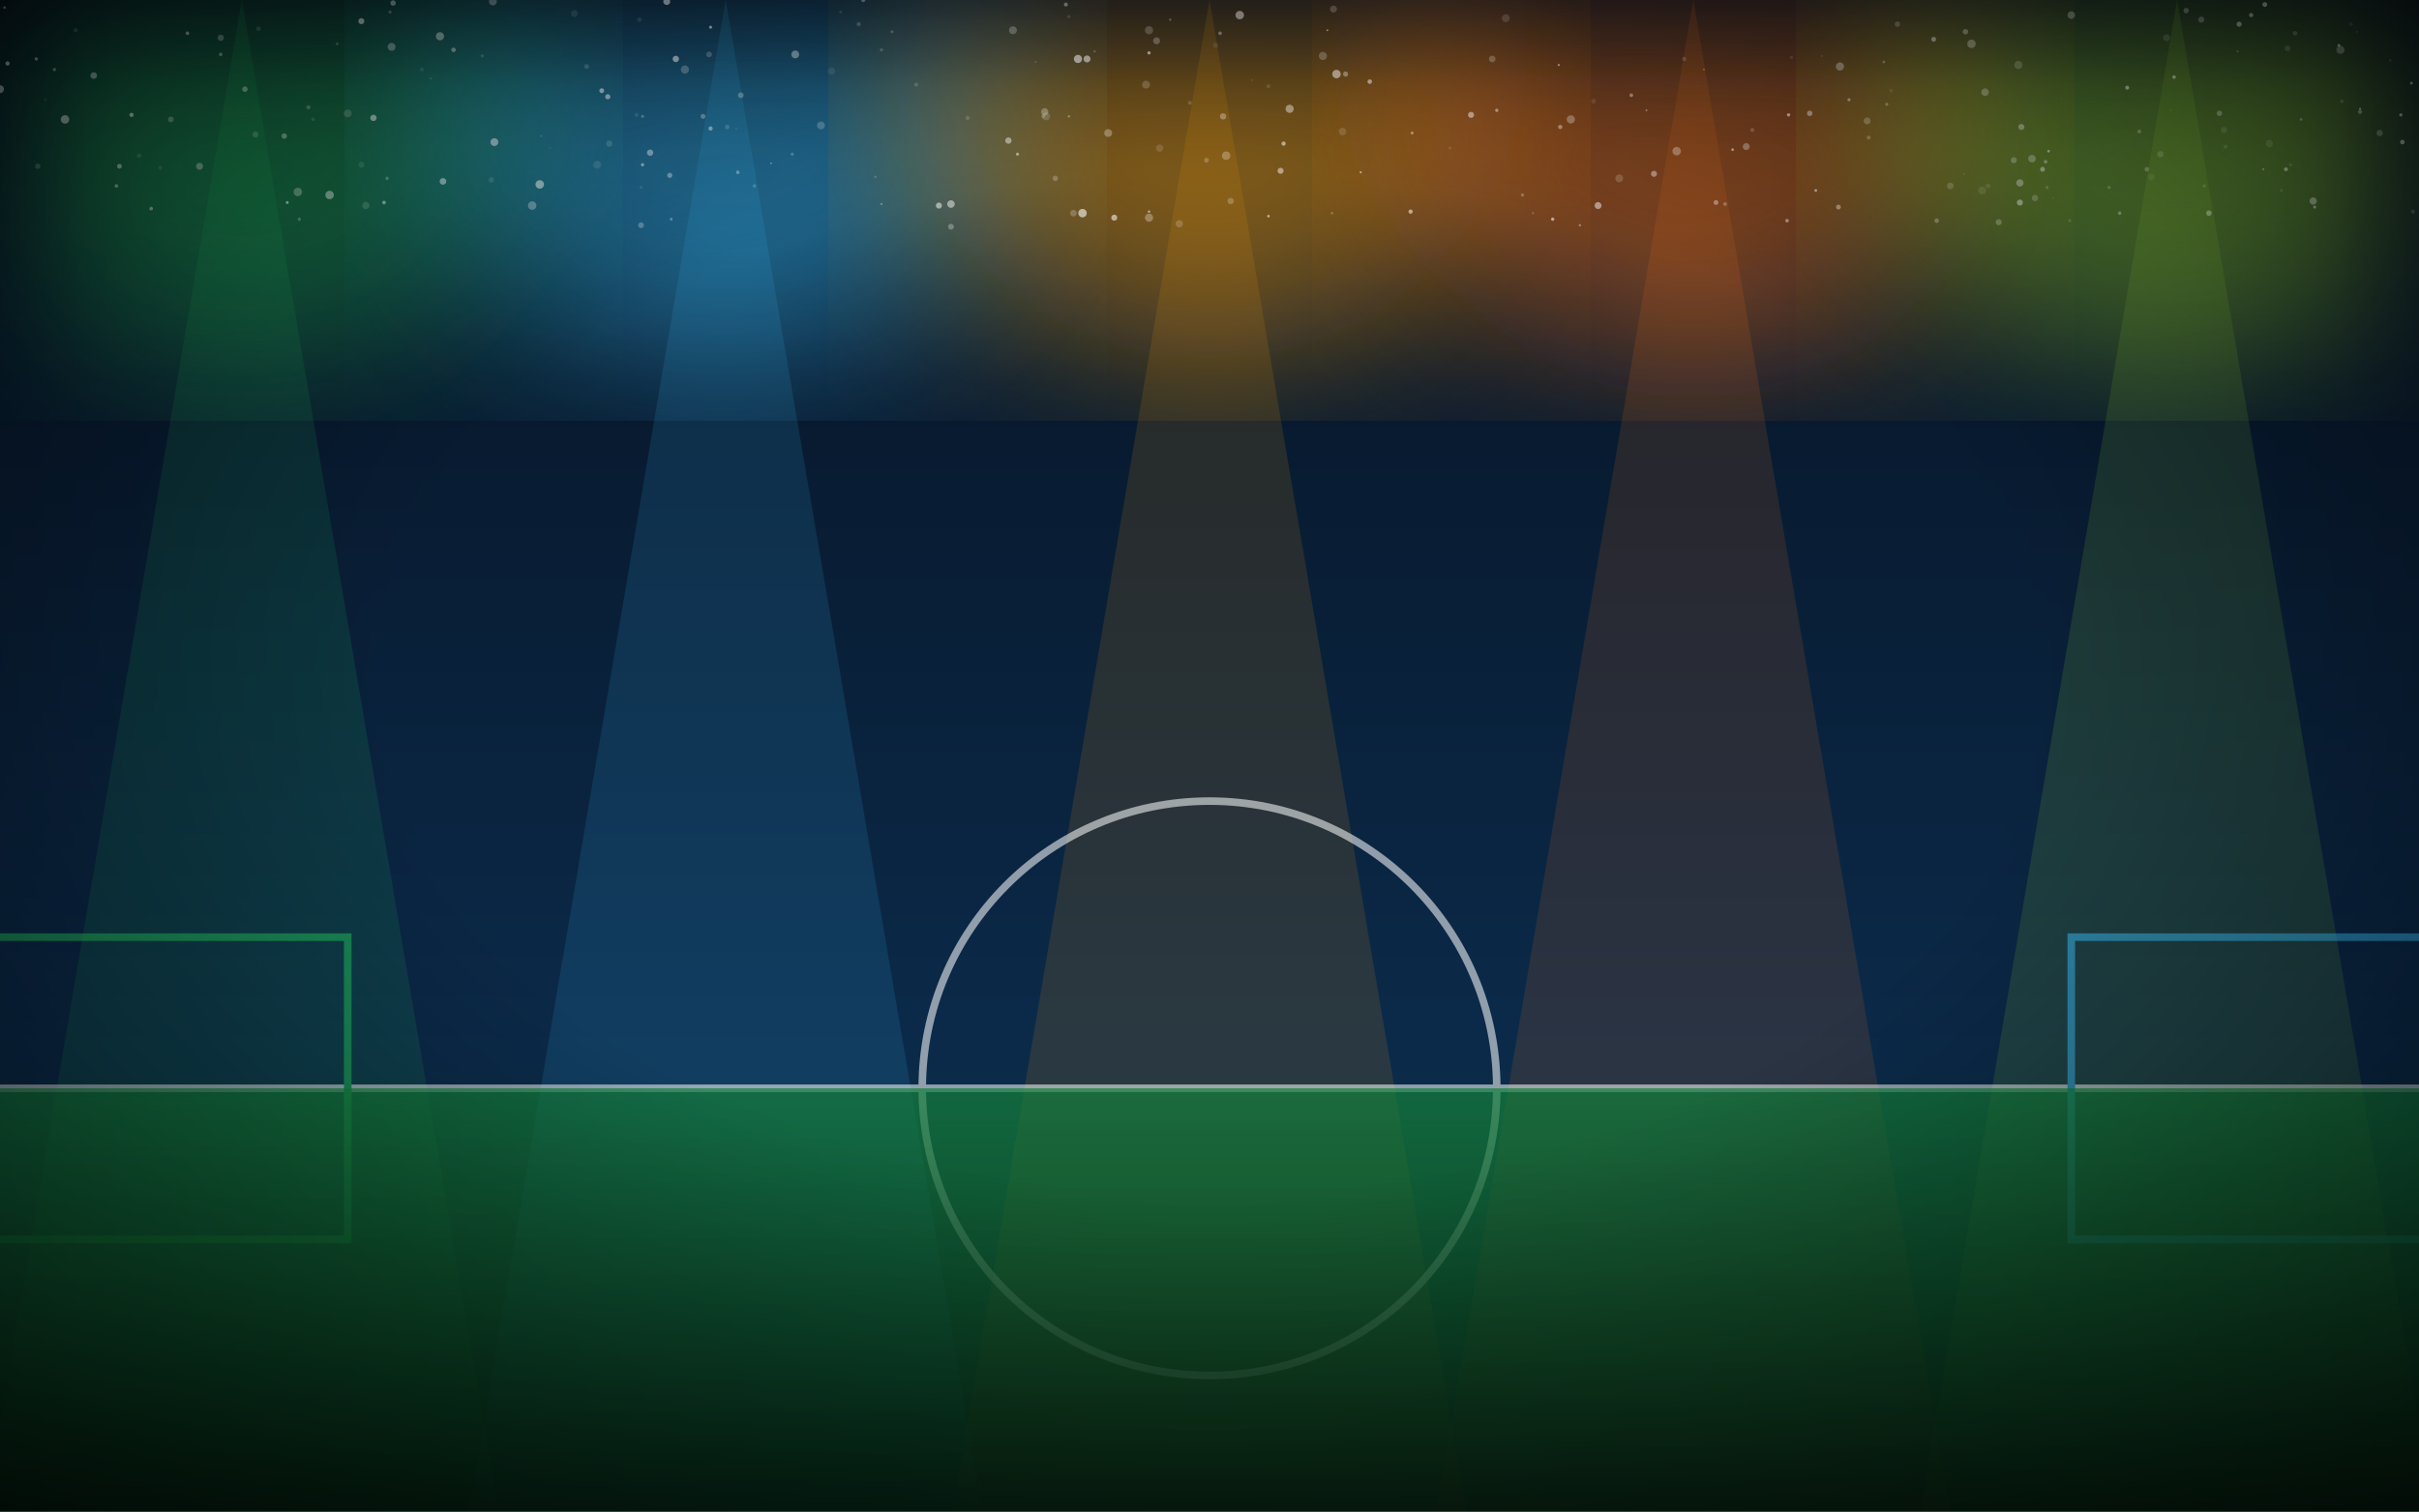
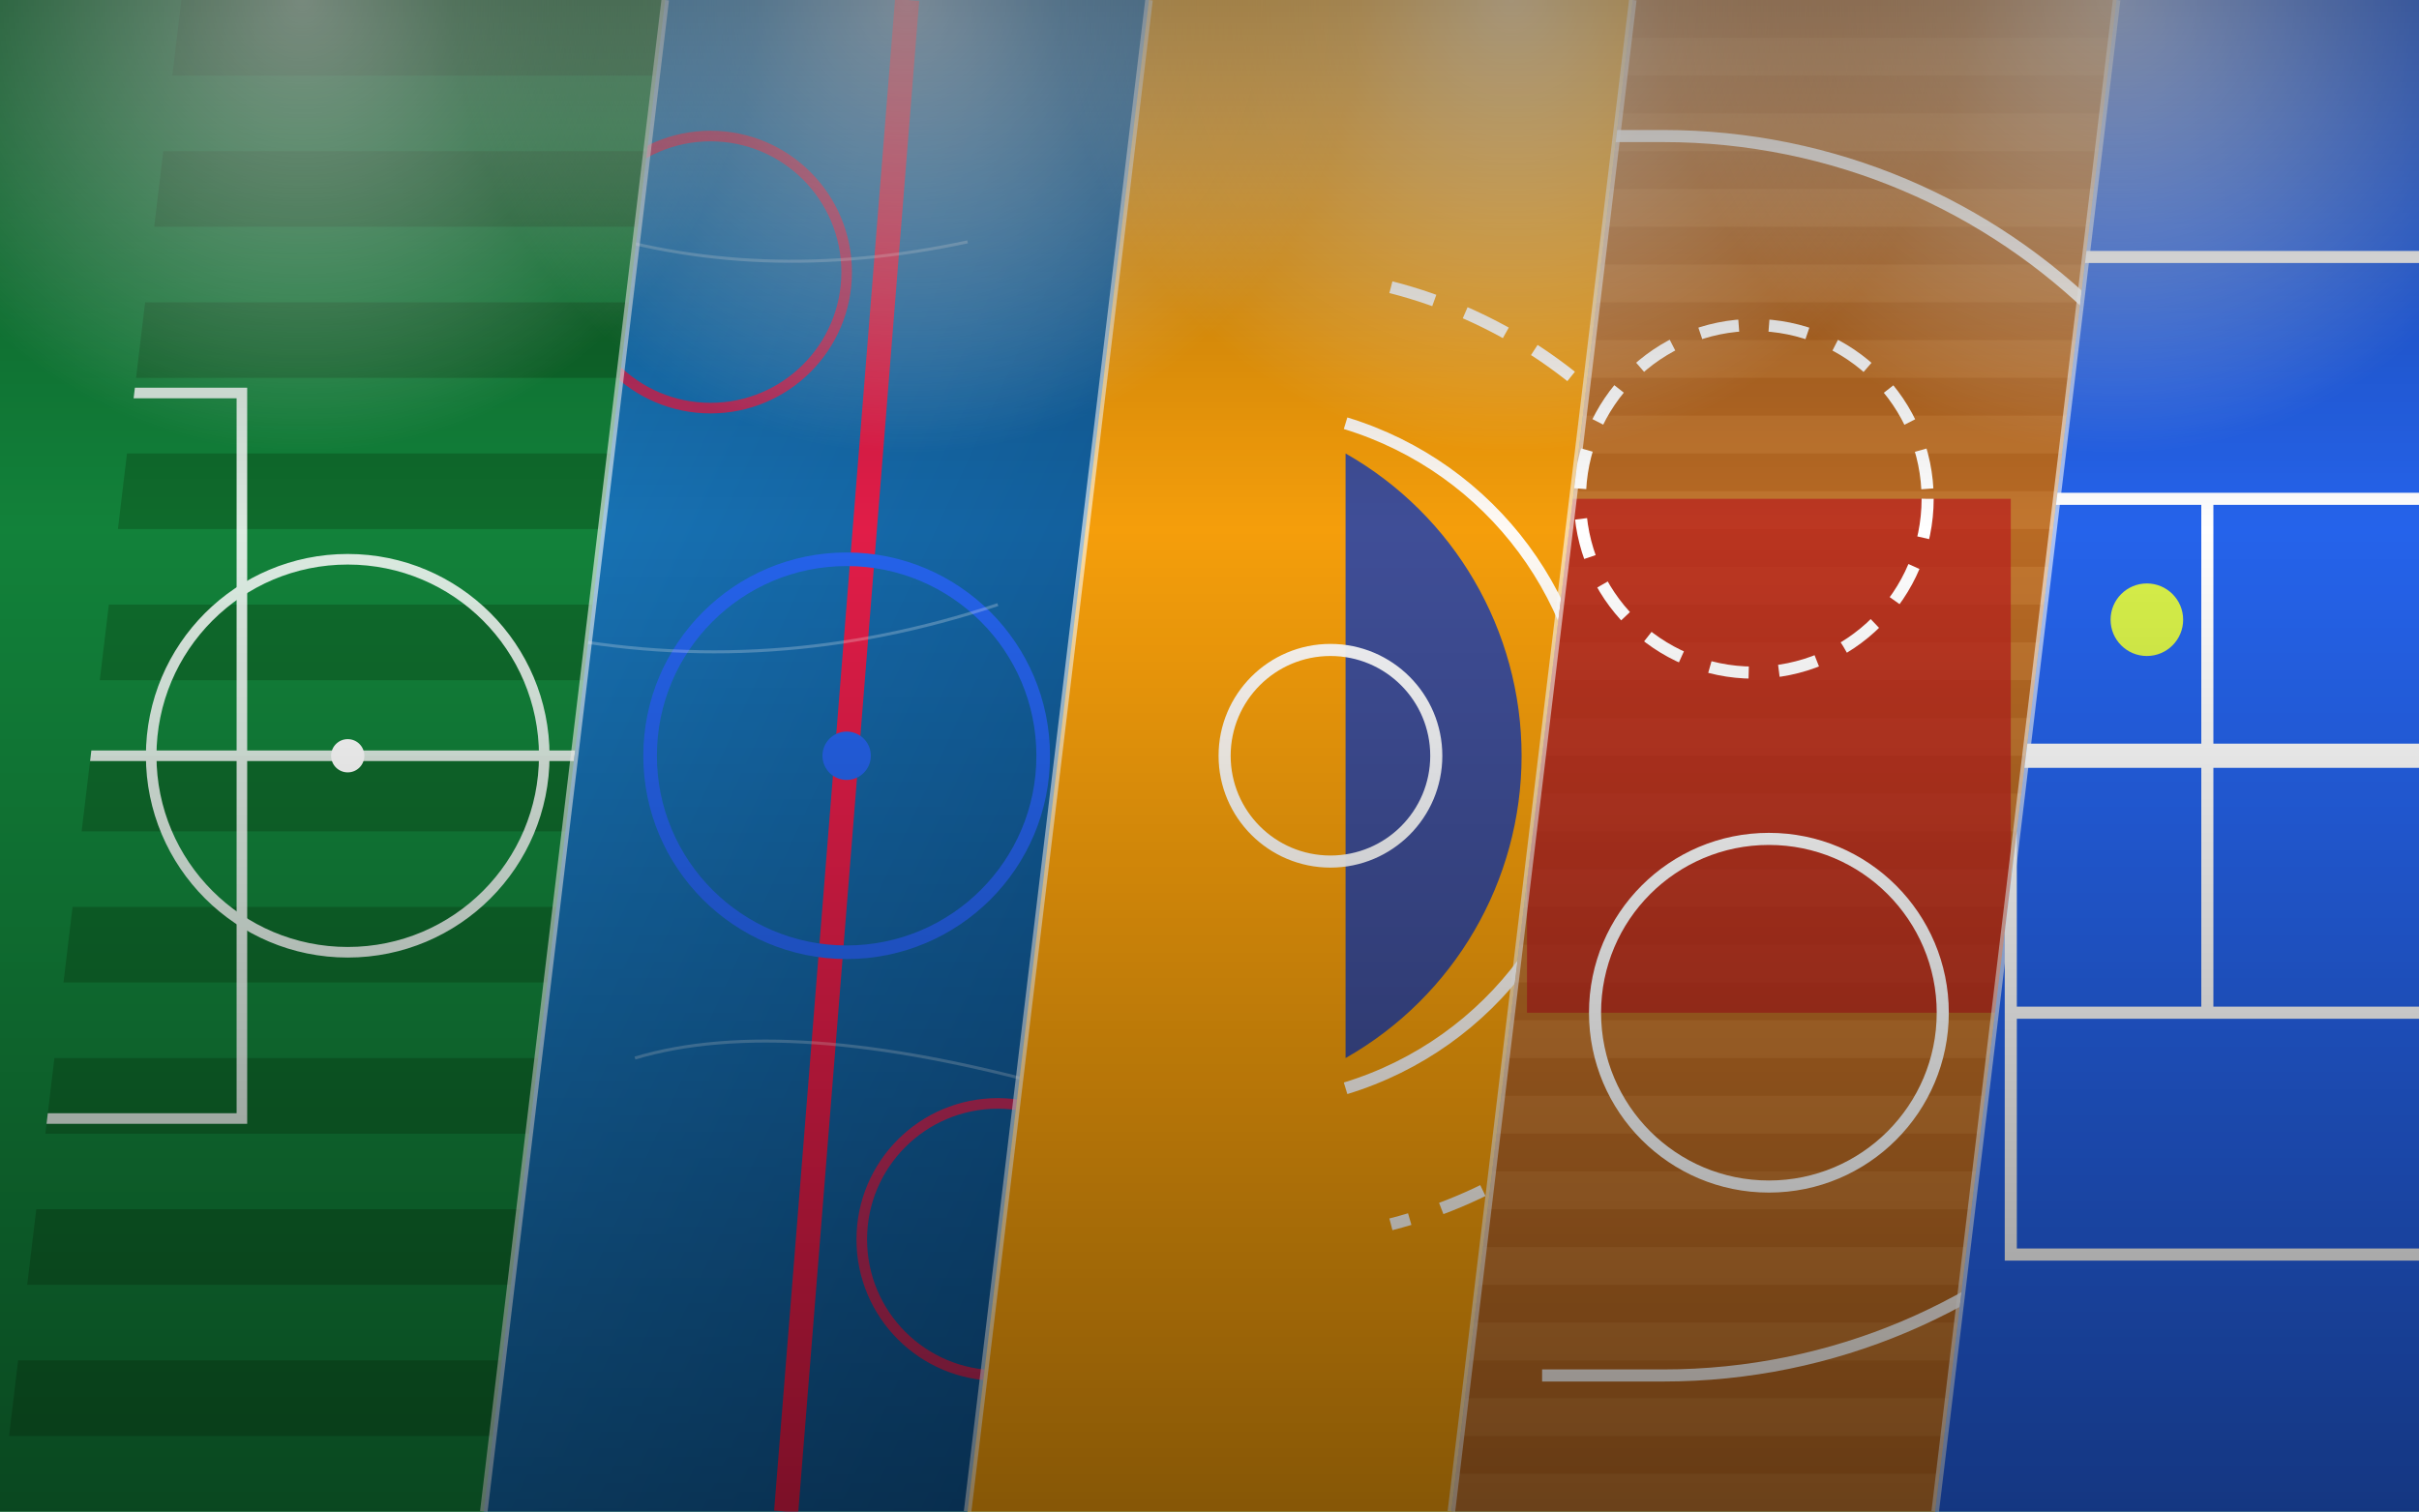
<svg xmlns="http://www.w3.org/2000/svg" viewBox="0 0 1600 1000" preserveAspectRatio="xMidYMin slice">
  <defs>
-     <linearGradient id="sky" x1="0" y1="0" x2="0" y2="1">
-       <stop offset="0" stop-color="#06101f" />
-       <stop offset=".7" stop-color="#0b2a4a" />
-       <stop offset="1" stop-color="#0c3b2a" />
+     <clipPath id="c0">
+       <polygon points="120,0 440,0 320,1000 0,1000" />
+     </clipPath>
+     <clipPath id="c1">
+       <polygon points="440,0 760,0 640,1000 320,1000" />
+     </clipPath>
+     <clipPath id="c2">
+       <polygon points="760,0 1080,0 960,1000 640,1000" />
+     </clipPath>
+     <clipPath id="c3">
+       <polygon points="1080,0 1400,0 1280,1000 960,1000" />
+     </clipPath>
+     <clipPath id="c4">
+       <polygon points="1400,0 1720,0 1600,1000 1280,1000" />
+     </clipPath>
+     <radialGradient id="gl">
+       <stop offset="0" stop-color="#fff" stop-opacity=".7" />
+       <stop offset="1" stop-color="#fff" stop-opacity="0" />
+     </radialGradient>
+     <linearGradient id="ice" x1="0" y1="0" x2="1" y2="1">
+       <stop offset="0" stop-color="#1b7fc4" />
+       <stop offset="1" stop-color="#0d4c85" />
    </linearGradient>
-     <linearGradient id="turf" x1="0" y1="0" x2="0" y2="1">
-       <stop offset="0" stop-color="#14803c" stop-opacity=".7" />
-       <stop offset="1" stop-color="#052011" stop-opacity=".9" />
+     <linearGradient id="sh" x1="0" y1="0" x2="0" y2="1">
+       <stop offset="0" stop-color="#000" stop-opacity=".35" />
+       <stop offset=".35" stop-color="#000" stop-opacity="0" />
+       <stop offset="1" stop-color="#000" stop-opacity=".45" />
    </linearGradient>
-     <filter id="bl">
-       <feGaussianBlur stdDeviation="60" />
-     </filter>
-     <radialGradient id="vg" cx="50%" cy="45%" r="75%">
-       <stop offset=".45" stop-color="#000" stop-opacity="0" />
-       <stop offset="1" stop-color="#000" stop-opacity=".7" />
-     </radialGradient>
  </defs>
-   <rect width="1600" height="1000" fill="url(#sky)" />
-   <polygon points="160,0 -10,1000 330,1000" fill="#22c55e" opacity=".13" />
-   <circle cx="160" cy="26" r="210" fill="#22c55e" opacity=".5" filter="url(#bl)" />
-   <polygon points="480,0 310,1000 650,1000" fill="#38bdf8" opacity=".13" />
-   <circle cx="480" cy="26" r="210" fill="#38bdf8" opacity=".5" filter="url(#bl)" />
-   <polygon points="800,0 630,1000 970,1000" fill="#f59e0b" opacity=".13" />
-   <circle cx="800" cy="26" r="210" fill="#f59e0b" opacity=".5" filter="url(#bl)" />
-   <polygon points="1120,0 950,1000 1290,1000" fill="#f97316" opacity=".13" />
-   <circle cx="1120" cy="26" r="210" fill="#f97316" opacity=".5" filter="url(#bl)" />
-   <polygon points="1440,0 1270,1000 1610,1000" fill="#a3e635" opacity=".13" />
-   <circle cx="1440" cy="26" r="210" fill="#a3e635" opacity=".5" filter="url(#bl)" />
-   <circle cx="197" cy="127" r="2.8" fill="#fff" opacity="0.33" />
-   <circle cx="774" cy="13" r="0.8" fill="#fff" opacity="0.27" />
-   <circle cx="424" cy="124" r="1.0" fill="#fff" opacity="0.11" />
-   <circle cx="1522" cy="79" r="0.9" fill="#fff" opacity="0.37" />
-   <circle cx="43" cy="79" r="2.8" fill="#fff" opacity="0.53" />
-   <circle cx="1114" cy="39" r="1.4" fill="#fff" opacity="0.18" />
-   <circle cx="1235" cy="80" r="2.3" fill="#fff" opacity="0.26" />
-   <circle cx="357" cy="122" r="2.8" fill="#fff" opacity="0.53" />
-   <circle cx="1290" cy="123" r="2.2" fill="#fff" opacity="0.21" />
-   <circle cx="828" cy="53" r="0.7" fill="#fff" opacity="0.11" />
-   <circle cx="447" cy="39" r="2.1" fill="#fff" opacity="0.58" />
-   <circle cx="716" cy="141" r="2.8" fill="#fff" opacity="0.58" />
-   <circle cx="583" cy="33" r="1.1" fill="#fff" opacity="0.20" />
-   <circle cx="327" cy="94" r="2.6" fill="#fff" opacity="0.52" />
-   <circle cx="767" cy="98" r="2.4" fill="#fff" opacity="0.14" />
-   <circle cx="1057" cy="136" r="2.3" fill="#fff" opacity="0.48" />
-   <circle cx="765" cy="27" r="2.3" fill="#fff" opacity="0.27" />
-   <circle cx="1281" cy="146" r="1.5" fill="#fff" opacity="0.30" />
-   <circle cx="1515" cy="109" r="1.0" fill="#fff" opacity="0.16" />
-   <circle cx="242" cy="136" r="2.4" fill="#fff" opacity="0.17" />
-   <circle cx="1322" cy="147" r="2.0" fill="#fff" opacity="0.28" />
-   <circle cx="878" cy="20" r="0.6" fill="#fff" opacity="0.59" />
-   <circle cx="1039" cy="79" r="2.7" fill="#fff" opacity="0.32" />
-   <circle cx="1395" cy="124" r="1.1" fill="#fff" opacity="0.23" />
-   <circle cx="469" cy="36" r="1.9" fill="#fff" opacity="0.23" />
-   <circle cx="670" cy="20" r="2.6" fill="#fff" opacity="0.28" />
-   <circle cx="733" cy="88" r="2.6" fill="#fff" opacity="0.31" />
-   <circle cx="1468" cy="75" r="1.8" fill="#fff" opacity="0.36" />
-   <circle cx="30" cy="66" r="1.0" fill="#fff" opacity="0.10" />
-   <circle cx="1279" cy="26" r="1.6" fill="#fff" opacity="0.46" />
-   <circle cx="890" cy="49" r="1.7" fill="#fff" opacity="0.38" />
-   <circle cx="1255" cy="16" r="1.8" fill="#fff" opacity="0.22" />
-   <circle cx="443" cy="116" r="1.7" fill="#fff" opacity="0.38" />
-   <circle cx="1216" cy="137" r="1.6" fill="#fff" opacity="0.41" />
-   <circle cx="809" cy="77" r="2.1" fill="#fff" opacity="0.33" />
-   <circle cx="853" cy="72" r="2.7" fill="#fff" opacity="0.45" />
-   <circle cx="1402" cy="141" r="1.2" fill="#fff" opacity="0.38" />
-   <circle cx="1509" cy="126" r="0.9" fill="#fff" opacity="0.16" />
-   <circle cx="707" cy="11" r="1.1" fill="#fff" opacity="0.14" />
-   <circle cx="1071" cy="118" r="2.6" fill="#fff" opacity="0.18" />
-   <circle cx="1146" cy="99" r="0.9" fill="#fff" opacity="0.54" />
-   <circle cx="1548" cy="33" r="2.7" fill="#fff" opacity="0.30" />
-   <circle cx="780" cy="148" r="2.4" fill="#fff" opacity="0.18" />
-   <circle cx="690" cy="77" r="1.3" fill="#fff" opacity="0.20" />
-   <circle cx="510" cy="108" r="0.6" fill="#fff" opacity="0.38" />
-   <circle cx="705" cy="3" r="1.3" fill="#fff" opacity="0.41" />
-   <circle cx="820" cy="10" r="2.8" fill="#fff" opacity="0.49" />
-   <circle cx="1555" cy="16" r="1.2" fill="#fff" opacity="0.12" />
-   <circle cx="1246" cy="41" r="0.9" fill="#fff" opacity="0.31" />
-   <circle cx="1458" cy="123" r="1.2" fill="#fff" opacity="0.17" />
-   <circle cx="1471" cy="86" r="2.1" fill="#fff" opacity="0.14" />
-   <circle cx="92" cy="103" r="1.5" fill="#fff" opacity="0.14" />
-   <circle cx="1501" cy="95" r="2.4" fill="#fff" opacity="0.14" />
-   <circle cx="1370" cy="10" r="2.5" fill="#fff" opacity="0.33" />
-   <circle cx="543" cy="83" r="2.6" fill="#fff" opacity="0.23" />
-   <circle cx="207" cy="79" r="1.1" fill="#fff" opacity="0.15" />
-   <circle cx="258" cy="8" r="1.0" fill="#fff" opacity="0.26" />
-   <circle cx="488" cy="114" r="1.2" fill="#fff" opacity="0.35" />
-   <circle cx="285" cy="52" r="0.6" fill="#fff" opacity="0.23" />
-   <circle cx="25" cy="110" r="1.8" fill="#fff" opacity="0.19" />
-   <circle cx="760" cy="140" r="0.8" fill="#fff" opacity="0.51" />
-   <circle cx="691" cy="74" r="2.4" fill="#fff" opacity="0.30" />
-   <circle cx="811" cy="103" r="2.8" fill="#fff" opacity="0.27" />
-   <circle cx="1332" cy="106" r="2.0" fill="#fff" opacity="0.30" />
-   <circle cx="556" cy="8" r="0.9" fill="#fff" opacity="0.14" />
-   <circle cx="1185" cy="38" r="1.0" fill="#fff" opacity="0.14" />
-   <circle cx="1346" cy="131" r="2.1" fill="#fff" opacity="0.24" />
-   <circle cx="388" cy="44" r="1.6" fill="#fff" opacity="0.18" />
-   <circle cx="713" cy="39" r="2.7" fill="#fff" opacity="0.59" />
-   <circle cx="875" cy="37" r="2.7" fill="#fff" opacity="0.25" />
-   <circle cx="571" cy="0" r="1.4" fill="#fff" opacity="0.34" />
-   <circle cx="804" cy="30" r="1.7" fill="#fff" opacity="0.10" />
-   <circle cx="423" cy="13" r="1.5" fill="#fff" opacity="0.12" />
-   <circle cx="36" cy="46" r="1.1" fill="#fff" opacity="0.39" />
-   <circle cx="847" cy="113" r="2.0" fill="#fff" opacity="0.46" />
-   <circle cx="1407" cy="58" r="1.3" fill="#fff" opacity="0.59" />
-   <circle cx="239" cy="109" r="2.0" fill="#fff" opacity="0.12" />
-   <circle cx="1336" cy="134" r="2.0" fill="#fff" opacity="0.47" />
-   <circle cx="1300" cy="21" r="1.8" fill="#fff" opacity="0.35" />
-   <circle cx="1336" cy="121" r="2.4" fill="#fff" opacity="0.39" />
-   <circle cx="1429" cy="102" r="2.1" fill="#fff" opacity="0.21" />
-   <circle cx="50" cy="20" r="1.4" fill="#fff" opacity="0.15" />
-   <circle cx="1337" cy="84" r="2.0" fill="#fff" opacity="0.41" />
-   <circle cx="1089" cy="73" r="0.6" fill="#fff" opacity="0.50" />
-   <circle cx="1197" cy="75" r="1.8" fill="#fff" opacity="0.43" />
-   <circle cx="106" cy="111" r="1.2" fill="#fff" opacity="0.14" />
-   <circle cx="425" cy="109" r="1.1" fill="#fff" opacity="0.47" />
-   <circle cx="1561" cy="74" r="1.4" fill="#fff" opacity="0.34" />
-   <circle cx="1094" cy="115" r="2.0" fill="#fff" opacity="0.42" />
-   <circle cx="124" cy="22" r="1.2" fill="#fff" opacity="0.47" />
-   <circle cx="487" cy="85" r="0.6" fill="#fff" opacity="0.13" />
-   <circle cx="430" cy="101" r="2.1" fill="#fff" opacity="0.44" />
-   <circle cx="465" cy="77" r="1.6" fill="#fff" opacity="0.33" />
-   <circle cx="190" cy="134" r="1.0" fill="#fff" opacity="0.59" />
-   <circle cx="1498" cy="3" r="1.6" fill="#fff" opacity="0.51" />
-   <circle cx="1549" cy="67" r="1.2" fill="#fff" opacity="0.20" />
-   <circle cx="1513" cy="32" r="1.9" fill="#fff" opacity="0.17" />
-   <circle cx="839" cy="143" r="0.9" fill="#fff" opacity="0.51" />
-   <circle cx="814" cy="133" r="2.1" fill="#fff" opacity="0.22" />
-   <circle cx="1436" cy="73" r="0.7" fill="#fff" opacity="0.10" />
-   <circle cx="787" cy="68" r="1.3" fill="#fff" opacity="0.17" />
-   <circle cx="550" cy="47" r="2.4" fill="#fff" opacity="0.10" />
-   <circle cx="1201" cy="126" r="0.9" fill="#fff" opacity="0.56" />
-   <circle cx="1141" cy="135" r="1.2" fill="#fff" opacity="0.29" />
-   <circle cx="629" cy="150" r="1.9" fill="#fff" opacity="0.28" />
-   <circle cx="685" cy="41" r="0.7" fill="#fff" opacity="0.15" />
-   <circle cx="1335" cy="43" r="2.7" fill="#fff" opacity="0.22" />
-   <circle cx="425" cy="77" r="1.0" fill="#fff" opacity="0.29" />
-   <circle cx="1530" cy="133" r="2.4" fill="#fff" opacity="0.42" />
-   <circle cx="1461" cy="141" r="1.8" fill="#fff" opacity="0.46" />
-   <circle cx="79" cy="110" r="1.6" fill="#fff" opacity="0.48" />
-   <circle cx="1031" cy="43" r="0.7" fill="#fff" opacity="0.56" />
-   <circle cx="204" cy="71" r="1.4" fill="#fff" opacity="0.25" />
-   <circle cx="1182" cy="146" r="1.2" fill="#fff" opacity="0.43" />
-   <circle cx="481" cy="84" r="1.5" fill="#fff" opacity="0.18" />
-   <circle cx="259" cy="31" r="2.6" fill="#fff" opacity="0.35" />
-   <circle cx="352" cy="136" r="2.8" fill="#fff" opacity="0.32" />
-   <circle cx="223" cy="29" r="0.8" fill="#fff" opacity="0.27" />
-   <circle cx="146" cy="36" r="1.2" fill="#fff" opacity="0.38" />
-   <circle cx="1420" cy="112" r="1.5" fill="#fff" opacity="0.31" />
-   <circle cx="839" cy="57" r="1.3" fill="#fff" opacity="0.13" />
-   <circle cx="444" cy="145" r="0.9" fill="#fff" opacity="0.35" />
-   <circle cx="1007" cy="129" r="1.1" fill="#fff" opacity="0.24" />
-   <circle cx="398" cy="60" r="1.6" fill="#fff" opacity="0.58" />
-   <circle cx="1358" cy="131" r="0.6" fill="#fff" opacity="0.12" />
-   <circle cx="1135" cy="134" r="1.6" fill="#fff" opacity="0.39" />
-   <circle cx="0" cy="59" r="2.6" fill="#fff" opacity="0.51" />
-   <circle cx="1369" cy="146" r="1.1" fill="#fff" opacity="0.15" />
-   <circle cx="247" cy="78" r="2.1" fill="#fff" opacity="0.57" />
-   <circle cx="1155" cy="97" r="2.3" fill="#fff" opacity="0.33" />
-   <circle cx="882" cy="6" r="2.3" fill="#fff" opacity="0.22" />
-   <circle cx="1472" cy="97" r="1.3" fill="#fff" opacity="0.16" />
-   <circle cx="403" cy="95" r="2.1" fill="#fff" opacity="0.16" />
-   <circle cx="113" cy="79" r="1.9" fill="#fff" opacity="0.29" />
-   <circle cx="358" cy="90" r="0.6" fill="#fff" opacity="0.25" />
-   <circle cx="737" cy="144" r="2.0" fill="#fff" opacity="0.54" />
-   <circle cx="760" cy="35" r="1.1" fill="#fff" opacity="0.58" />
-   <circle cx="1127" cy="46" r="0.6" fill="#fff" opacity="0.35" />
-   <circle cx="1079" cy="63" r="1.2" fill="#fff" opacity="0.43" />
-   <circle cx="1480" cy="34" r="0.7" fill="#fff" opacity="0.27" />
-   <circle cx="673" cy="102" r="1.0" fill="#fff" opacity="0.50" />
-   <circle cx="1183" cy="76" r="1.1" fill="#fff" opacity="0.58" />
-   <circle cx="499" cy="123" r="1.1" fill="#fff" opacity="0.21" />
-   <circle cx="1217" cy="44" r="2.7" fill="#fff" opacity="0.35" />
-   <circle cx="300" cy="33" r="1.5" fill="#fff" opacity="0.43" />
-   <circle cx="1518" cy="22" r="1.5" fill="#fff" opacity="0.21" />
-   <circle cx="1559" cy="21" r="0.7" fill="#fff" opacity="0.13" />
-   <circle cx="629" cy="135" r="2.5" fill="#fff" opacity="0.47" />
-   <circle cx="1596" cy="140" r="1.3" fill="#fff" opacity="0.19" />
-   <circle cx="1497" cy="112" r="0.7" fill="#fff" opacity="0.43" />
-   <circle cx="606" cy="56" r="1.3" fill="#fff" opacity="0.18" />
-   <circle cx="5" cy="42" r="1.4" fill="#fff" opacity="0.58" />
-   <circle cx="198" cy="145" r="1.1" fill="#fff" opacity="0.28" />
-   <circle cx="1315" cy="123" r="1.6" fill="#fff" opacity="0.12" />
-   <circle cx="758" cy="56" r="2.6" fill="#fff" opacity="0.20" />
-   <circle cx="583" cy="135" r="0.7" fill="#fff" opacity="0.31" />
-   <circle cx="1299" cy="115" r="0.7" fill="#fff" opacity="0.12" />
-   <circle cx="100" cy="138" r="1.2" fill="#fff" opacity="0.47" />
-   <circle cx="1438" cy="51" r="1.2" fill="#fff" opacity="0.58" />
-   <circle cx="987" cy="39" r="2.2" fill="#fff" opacity="0.26" />
-   <circle cx="441" cy="1" r="2.3" fill="#fff" opacity="0.56" />
-   <circle cx="1014" cy="141" r="0.7" fill="#fff" opacity="0.22" />
-   <circle cx="760" cy="144" r="2.7" fill="#fff" opacity="0.29" />
-   <circle cx="402" cy="64" r="1.7" fill="#fff" opacity="0.56" />
-   <circle cx="293" cy="120" r="2.2" fill="#fff" opacity="0.51" />
-   <circle cx="1236" cy="91" r="1.3" fill="#fff" opacity="0.26" />
-   <circle cx="579" cy="117" r="0.8" fill="#fff" opacity="0.20" />
-   <circle cx="1205" cy="37" r="0.7" fill="#fff" opacity="0.12" />
-   <circle cx="884" cy="49" r="2.8" fill="#fff" opacity="0.54" />
-   <circle cx="1581" cy="40" r="0.8" fill="#fff" opacity="0.15" />
-   <circle cx="798" cy="106" r="1.6" fill="#fff" opacity="0.22" />
-   <circle cx="667" cy="93" r="2.1" fill="#fff" opacity="0.47" />
-   <circle cx="1355" cy="100" r="0.9" fill="#fff" opacity="0.52" />
-   <circle cx="470" cy="85" r="1.4" fill="#fff" opacity="0.47" />
-   <circle cx="319" cy="37" r="1.1" fill="#fff" opacity="0.18" />
-   <circle cx="1415" cy="87" r="1.3" fill="#fff" opacity="0.30" />
-   <circle cx="1588" cy="76" r="1.1" fill="#fff" opacity="0.50" />
-   <circle cx="1045" cy="149" r="0.8" fill="#fff" opacity="0.34" />
-   <circle cx="1311" cy="126" r="2.6" fill="#fff" opacity="0.12" />
-   <circle cx="470" cy="18" r="1.0" fill="#fff" opacity="0.59" />
-   <circle cx="933" cy="140" r="1.4" fill="#fff" opacity="0.53" />
-   <circle cx="719" cy="39" r="2.3" fill="#fff" opacity="0.57" />
-   <circle cx="169" cy="89" r="2.0" fill="#fff" opacity="0.21" />
-   <circle cx="590" cy="21" r="1.0" fill="#fff" opacity="0.23" />
-   <circle cx="959" cy="98" r="1.0" fill="#fff" opacity="0.11" />
-   <circle cx="524" cy="102" r="1.0" fill="#fff" opacity="0.26" />
-   <circle cx="325" cy="119" r="1.8" fill="#fff" opacity="0.13" />
-   <circle cx="162" cy="59" r="1.8" fill="#fff" opacity="0.42" />
-   <circle cx="146" cy="25" r="2.1" fill="#fff" opacity="0.30" />
-   <circle cx="453" cy="46" r="2.7" fill="#fff" opacity="0.26" />
-   <circle cx="906" cy="54" r="1.5" fill="#fff" opacity="0.53" />
-   <circle cx="1595" cy="55" r="1.0" fill="#fff" opacity="0.46" />
-   <circle cx="326" cy="1" r="2.6" fill="#fff" opacity="0.31" />
-   <circle cx="1313" cy="61" r="2.5" fill="#fff" opacity="0.33" />
-   <circle cx="260" cy="2" r="1.8" fill="#fff" opacity="0.42" />
-   <circle cx="1456" cy="13" r="2.0" fill="#fff" opacity="0.29" />
-   <circle cx="807" cy="22" r="1.2" fill="#fff" opacity="0.36" />
-   <circle cx="1481" cy="16" r="1.7" fill="#fff" opacity="0.50" />
-   <circle cx="1547" cy="30" r="0.9" fill="#fff" opacity="0.57" />
-   <circle cx="1561" cy="72" r="0.7" fill="#fff" opacity="0.56" />
-   <circle cx="621" cy="136" r="2.0" fill="#fff" opacity="0.51" />
-   <circle cx="256" cy="118" r="1.1" fill="#fff" opacity="0.30" />
-   <circle cx="1354" cy="124" r="1.0" fill="#fff" opacity="0.21" />
-   <circle cx="640" cy="78" r="1.4" fill="#fff" opacity="0.16" />
-   <circle cx="395" cy="109" r="2.6" fill="#fff" opacity="0.12" />
-   <circle cx="900" cy="114" r="0.7" fill="#fff" opacity="0.52" />
-   <circle cx="188" cy="90" r="1.8" fill="#fff" opacity="0.41" />
-   <circle cx="490" cy="63" r="1.9" fill="#fff" opacity="0.31" />
-   <circle cx="1054" cy="67" r="1.6" fill="#fff" opacity="0.11" />
-   <circle cx="990" cy="73" r="1.1" fill="#fff" opacity="0.48" />
-   <circle cx="1248" cy="69" r="1.0" fill="#fff" opacity="0.34" />
-   <circle cx="171" cy="19" r="1.5" fill="#fff" opacity="0.15" />
-   <circle cx="707" cy="77" r="0.7" fill="#fff" opacity="0.42" />
-   <circle cx="132" cy="110" r="2.3" fill="#fff" opacity="0.36" />
-   <circle cx="87" cy="76" r="1.4" fill="#fff" opacity="0.58" />
-   <circle cx="218" cy="129" r="2.8" fill="#fff" opacity="0.47" />
-   <circle cx="1304" cy="29" r="2.8" fill="#fff" opacity="0.35" />
-   <circle cx="1531" cy="137" r="1.0" fill="#fff" opacity="0.49" />
-   <circle cx="1489" cy="10" r="1.4" fill="#fff" opacity="0.48" />
-   <circle cx="254" cy="134" r="1.2" fill="#fff" opacity="0.51" />
-   <circle cx="230" cy="75" r="2.6" fill="#fff" opacity="0.20" />
-   <circle cx="421" cy="76" r="1.3" fill="#fff" opacity="0.12" />
-   <circle cx="291" cy="24" r="2.7" fill="#fff" opacity="0.44" />
-   <circle cx="1433" cy="25" r="2.3" fill="#fff" opacity="0.16" />
-   <circle cx="849" cy="95" r="1.4" fill="#fff" opacity="0.54" />
-   <circle cx="888" cy="87" r="2.5" fill="#fff" opacity="0.15" />
-   <circle cx="1589" cy="94" r="1.5" fill="#fff" opacity="0.50" />
-   <circle cx="424" cy="149" r="1.9" fill="#fff" opacity="0.28" />
-   <circle cx="1223" cy="66" r="1.0" fill="#fff" opacity="0.47" />
-   <circle cx="77" cy="123" r="1.2" fill="#fff" opacity="0.42" />
-   <circle cx="1574" cy="88" r="2.1" fill="#fff" opacity="0.26" />
-   <circle cx="3" cy="5" r="0.9" fill="#fff" opacity="0.41" />
-   <circle cx="692" cy="77" r="2.6" fill="#fff" opacity="0.17" />
-   <circle cx="364" cy="98" r="0.6" fill="#fff" opacity="0.10" />
-   <circle cx="568" cy="16" r="1.4" fill="#fff" opacity="0.21" />
-   <circle cx="934" cy="88" r="1.0" fill="#fff" opacity="0.41" />
-   <circle cx="760" cy="20" r="2.7" fill="#fff" opacity="0.22" />
-   <circle cx="239" cy="14" r="2.0" fill="#fff" opacity="0.54" />
-   <circle cx="1251" cy="60" r="1.2" fill="#fff" opacity="0.11" />
-   <circle cx="1032" cy="84" r="1.4" fill="#fff" opacity="0.42" />
-   <circle cx="710" cy="141" r="2.2" fill="#fff" opacity="0.22" />
-   <circle cx="1446" cy="7" r="1.8" fill="#fff" opacity="0.30" />
-   <circle cx="380" cy="9" r="2.3" fill="#fff" opacity="0.11" />
-   <circle cx="881" cy="141" r="0.9" fill="#fff" opacity="0.20" />
-   <circle cx="973" cy="76" r="2.0" fill="#fff" opacity="0.51" />
-   <circle cx="279" cy="46" r="1.3" fill="#fff" opacity="0.12" />
-   <circle cx="1423" cy="117" r="2.2" fill="#fff" opacity="0.10" />
-   <circle cx="1351" cy="112" r="1.6" fill="#fff" opacity="0.47" />
-   <circle cx="724" cy="34" r="0.8" fill="#fff" opacity="0.22" />
-   <circle cx="62" cy="50" r="2.2" fill="#fff" opacity="0.45" />
-   <circle cx="1353" cy="107" r="1.2" fill="#fff" opacity="0.38" />
-   <circle cx="698" cy="118" r="1.8" fill="#fff" opacity="0.23" />
-   <circle cx="1027" cy="145" r="1.1" fill="#fff" opacity="0.54" />
-   <circle cx="24" cy="39" r="1.1" fill="#fff" opacity="0.47" />
-   <circle cx="1512" cy="112" r="1.3" fill="#fff" opacity="0.54" />
-   <circle cx="526" cy="36" r="2.6" fill="#fff" opacity="0.42" />
-   <circle cx="1109" cy="100" r="2.8" fill="#fff" opacity="0.33" />
-   <circle cx="1344" cy="105" r="2.5" fill="#fff" opacity="0.32" />
-   <circle cx="1159" cy="86" r="1.3" fill="#fff" opacity="0.21" />
-   <circle cx="996" cy="12" r="2.6" fill="#fff" opacity="0.17" />
-   <g fill="none" stroke-width="5" opacity=".55">
-     <circle cx="800" cy="720" r="190" stroke="#fff" />
-     <line x1="0" y1="720" x2="1600" y2="720" stroke="#fff" />
-     <rect x="-30" y="620" width="260" height="200" stroke="#22c55e" />
-     <rect x="1370" y="620" width="260" height="200" stroke="#38bdf8" />
+   <rect width="1600" height="1000" fill="#12823a" />
+   <g clip-path="url(#c0)">
+     <rect width="640" height="1000" fill="#12823a" />
+     <rect y="0" width="640" height="50" fill="#0f6b2c" />
+     <rect y="100" width="640" height="50" fill="#0f6b2c" />
+     <rect y="200" width="640" height="50" fill="#0f6b2c" />
+     <rect y="300" width="640" height="50" fill="#0f6b2c" />
+     <rect y="400" width="640" height="50" fill="#0f6b2c" />
+     <rect y="500" width="640" height="50" fill="#0f6b2c" />
+     <rect y="600" width="640" height="50" fill="#0f6b2c" />
+     <rect y="700" width="640" height="50" fill="#0f6b2c" />
+     <rect y="800" width="640" height="50" fill="#0f6b2c" />
+     <rect y="900" width="640" height="50" fill="#0f6b2c" />
+     <g fill="none" stroke="#fff" stroke-width="7" opacity=".85">
+       <circle cx="230" cy="500" r="130" />
+       <line x1="0" y1="500" x2="640" y2="500" />
+       <rect x="-40" y="260" width="200" height="480" />
+     </g>
+     <circle cx="230" cy="500" r="11" fill="#fff" />
  </g>
-   <rect y="720" width="1600" height="280" fill="url(#turf)" />
-   <rect width="1600" height="1000" fill="url(#vg)" />
+   <g clip-path="url(#c1)">
+     <rect x="320" width="460" height="1000" fill="url(#ice)" />
+     <g fill="none" stroke-width="10">
+       <line x1="600" y1="0" x2="520" y2="1000" stroke="#e11d48" stroke-width="16" />
+       <circle cx="560" cy="500" r="130" stroke="#2563eb" stroke-width="9" />
+       <circle cx="470" cy="180" r="90" stroke="#e11d48" stroke-width="7" opacity=".8" />
+       <circle cx="660" cy="820" r="90" stroke="#e11d48" stroke-width="7" opacity=".8" />
+     </g>
+     <circle cx="560" cy="500" r="16" fill="#2563eb" />
+     <g stroke="#fff" opacity=".25" stroke-width="2" fill="none">
+       <path d="M380 150 q120 40 260 10" />
+       <path d="M420 700 q100 -30 280 20" />
+       <path d="M360 420 q150 30 300 -20" />
+     </g>
+   </g>
+   <g clip-path="url(#c2)">
+     <rect x="640" width="460" height="1000" fill="#f59e0b" />
+     <path d="M700 300 a230 230 0 0 1 0 400z" fill="#1e40af" opacity=".85" transform="translate(190,0) scale(1,1)" />
+     <g fill="none" stroke="#fff" stroke-width="8" opacity=".95">
+       <path d="M890 280 a230 230 0 0 1 0 440" />
+       <path d="M920 190 a320 320 0 0 1 0 620" stroke-dasharray="30 22" />
+       <circle cx="880" cy="500" r="70" />
+     </g>
+   </g>
+   <g clip-path="url(#c3)">
+     <rect x="960" width="460" height="1000" fill="#c2762f" />
+     <rect x="960" y="0" width="460" height="25" fill="#b86a24" />
+     <rect x="960" y="50" width="460" height="25" fill="#b86a24" />
+     <rect x="960" y="100" width="460" height="25" fill="#b86a24" />
+     <rect x="960" y="150" width="460" height="25" fill="#b86a24" />
+     <rect x="960" y="200" width="460" height="25" fill="#b86a24" />
+     <rect x="960" y="250" width="460" height="25" fill="#b86a24" />
+     <rect x="960" y="300" width="460" height="25" fill="#b86a24" />
+     <rect x="960" y="350" width="460" height="25" fill="#b86a24" />
+     <rect x="960" y="400" width="460" height="25" fill="#b86a24" />
+     <rect x="960" y="450" width="460" height="25" fill="#b86a24" />
+     <rect x="960" y="500" width="460" height="25" fill="#b86a24" />
+     <rect x="960" y="550" width="460" height="25" fill="#b86a24" />
+     <rect x="960" y="600" width="460" height="25" fill="#b86a24" />
+     <rect x="960" y="650" width="460" height="25" fill="#b86a24" />
+     <rect x="960" y="700" width="460" height="25" fill="#b86a24" />
+     <rect x="960" y="750" width="460" height="25" fill="#b86a24" />
+     <rect x="960" y="800" width="460" height="25" fill="#b86a24" />
+     <rect x="960" y="850" width="460" height="25" fill="#b86a24" />
+     <rect x="960" y="900" width="460" height="25" fill="#b86a24" />
+     <rect x="960" y="950" width="460" height="25" fill="#b86a24" />
+     <rect x="1010" y="330" width="320" height="340" fill="#b91c1c" opacity=".7" />
+     <g fill="none" stroke="#fff" stroke-width="8">
+       <circle cx="1170" cy="670" r="115" />
+       <circle cx="1160" cy="330" r="115" stroke-dasharray="26 20" />
+       <path d="M1020 90 H1100 A400 400 0 0 1 1100 910 H1020" opacity=".9" />
+     </g>
+   </g>
+   <g clip-path="url(#c4)">
+     <rect x="1280" width="460" height="1000" fill="#2563eb" />
+     <g fill="none" stroke="#fff" stroke-width="8">
+       <rect x="1330" y="170" width="300" height="660" />
+       <line x1="1330" y1="500" x2="1700" y2="500" stroke-width="16" />
+       <path d="M1460 330 V670 M1330 330 H1630 M1330 670 H1630" />
+     </g>
+     <circle cx="1420" cy="410" r="24" fill="#d9f24a" />
+   </g>
+   <line x1="320" y1="1000" x2="440" y2="0" stroke="#fff" stroke-width="5" opacity=".6" />
+   <line x1="640" y1="1000" x2="760" y2="0" stroke="#fff" stroke-width="5" opacity=".6" />
+   <line x1="960" y1="1000" x2="1080" y2="0" stroke="#fff" stroke-width="5" opacity=".6" />
+   <line x1="1280" y1="1000" x2="1400" y2="0" stroke="#fff" stroke-width="5" opacity=".6" />
+   <circle cx="200" cy="0" r="300" fill="url(#gl)" />
+   <circle cx="600" cy="0" r="300" fill="url(#gl)" />
+   <circle cx="1000" cy="0" r="300" fill="url(#gl)" />
+   <circle cx="1400" cy="0" r="300" fill="url(#gl)" />
+   <rect width="1600" height="1000" fill="url(#sh)" />
</svg>
